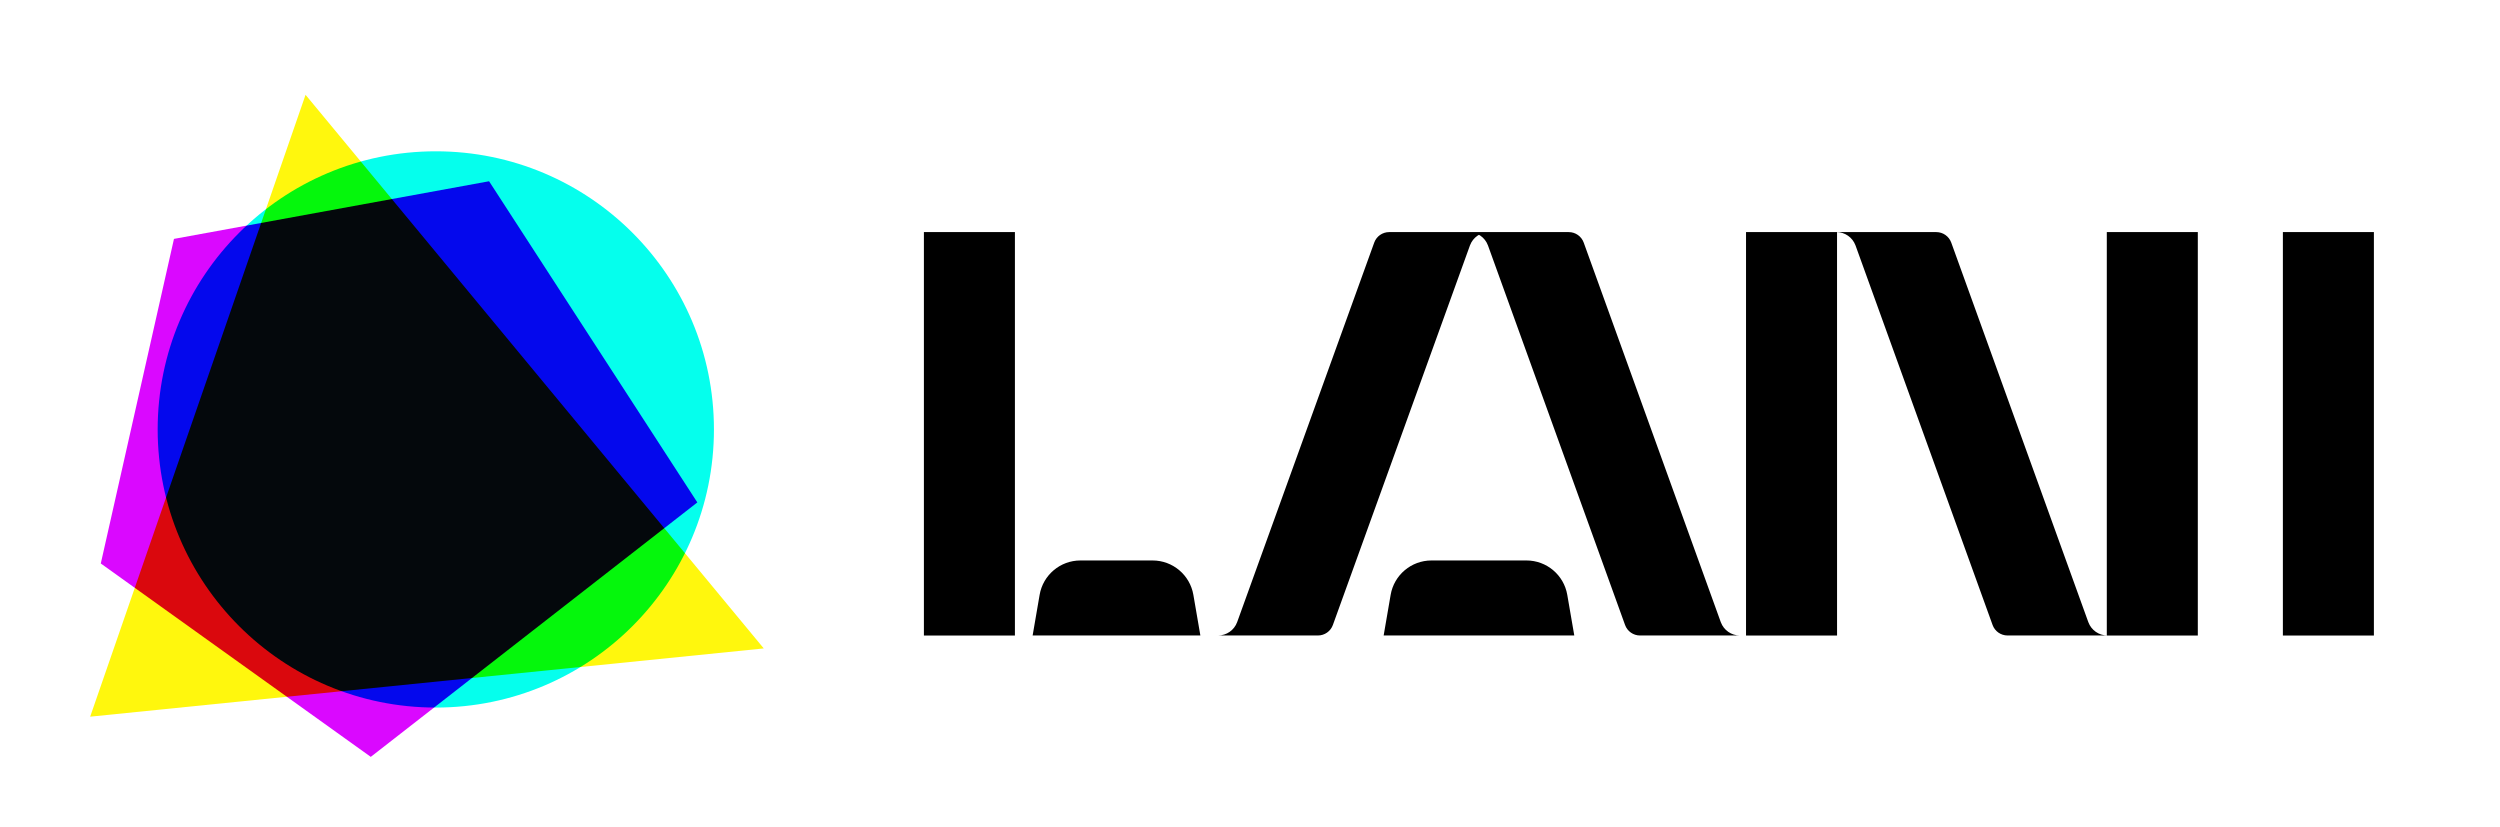
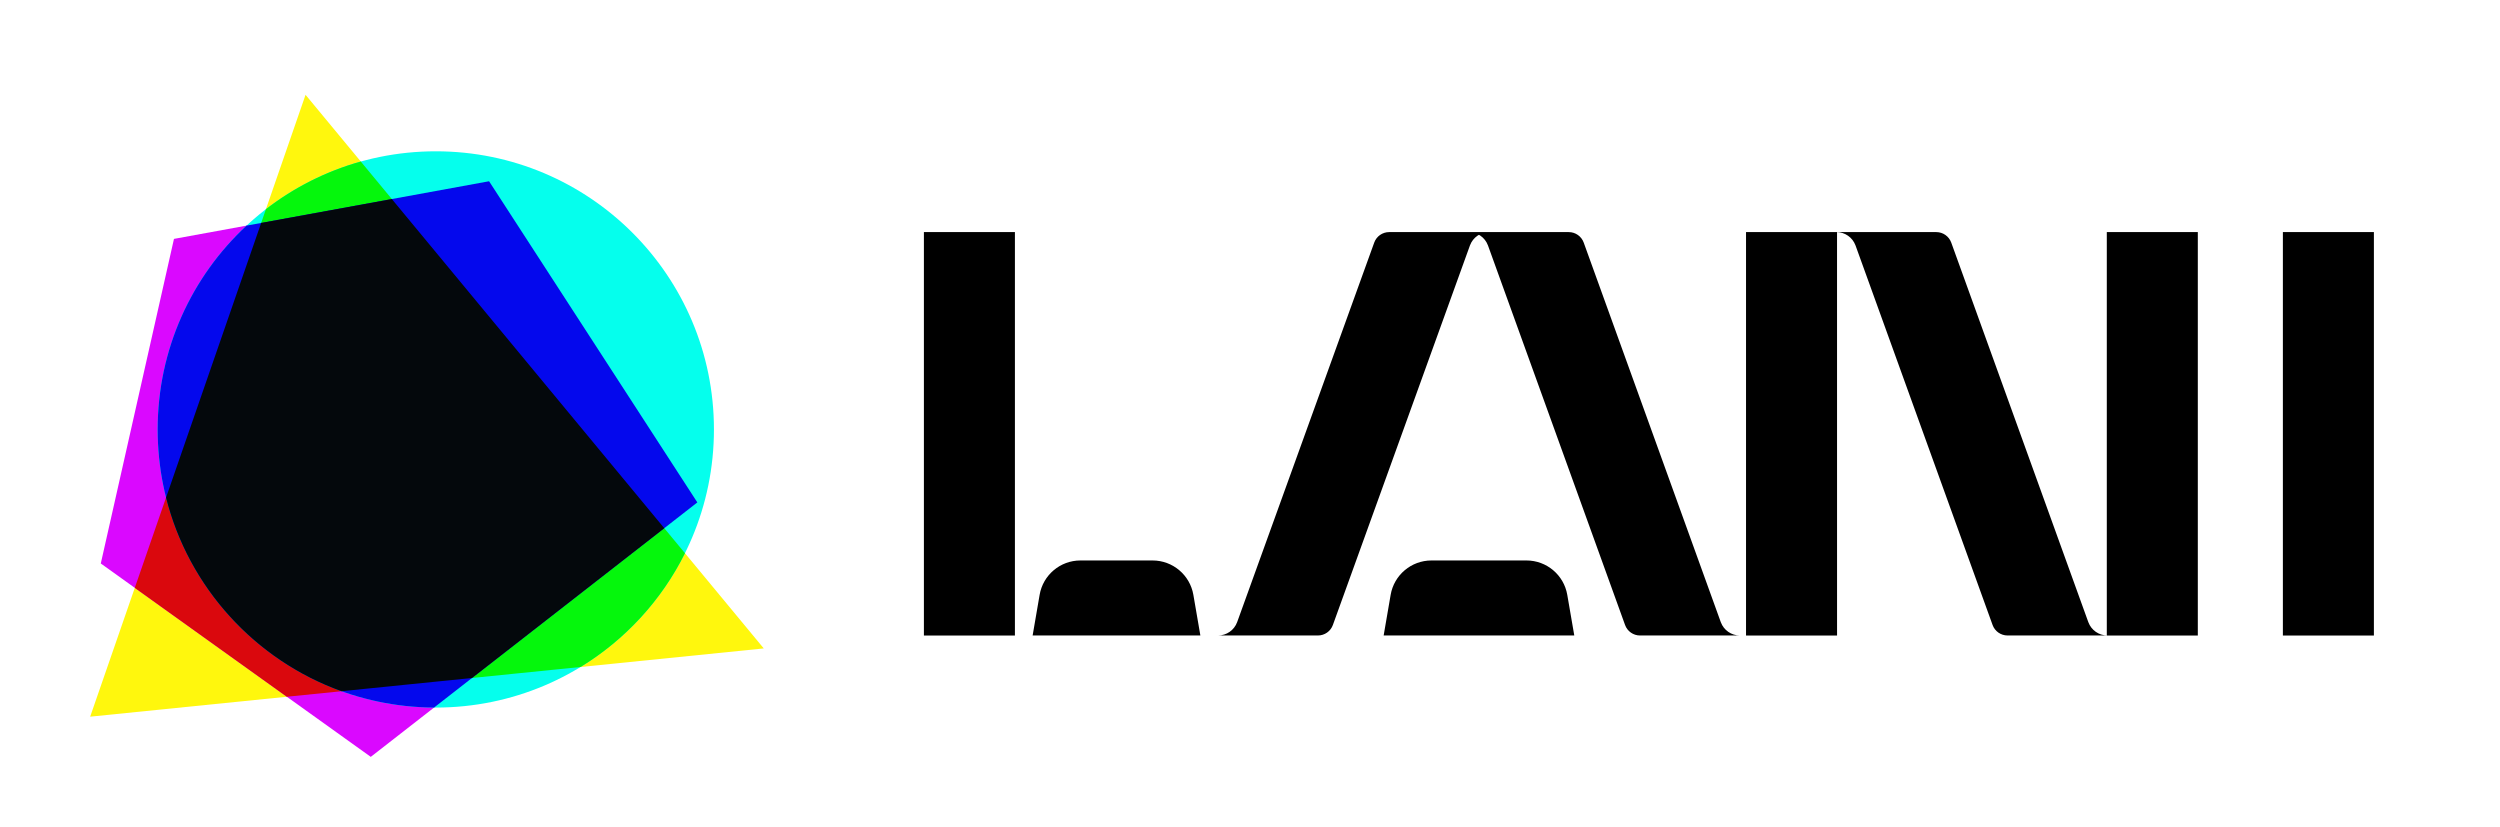
<svg xmlns="http://www.w3.org/2000/svg" viewBox="0 0 4568.44 1510.58">
-   <defs>
-     <style>.cls-1{isolation:isolate;}.cls-2{fill:#fff70d;}.cls-3{fill:#da08ff;}.cls-3,.cls-4{mix-blend-mode:multiply;}.cls-4{fill:#05ffed;}.cls-5{fill:none;}</style>
-   </defs>
-   <g class="cls-1">
-     <g id="图层_2" data-name="图层 2">
-       <g id="图层_4" data-name="图层 4">
-         <polygon class="cls-2" points="558.36 173.23 164.78 1309.63 1395.69 1184.91 558.36 173.23" />
-         <polygon class="cls-3" points="184.18 1029.69 317.91 436.54 893.73 331.22 1274.29 918.11 677.54 1383.08 184.18 1029.69" />
-         <circle class="cls-4" cx="796.38" cy="784.74" r="508.26" />
-         <rect class="cls-5" width="1510.58" height="1510.58" />
-         <path d="M1854.63,1161.3H1688.32V424.12h166.31ZM4338,424.12H4171.68V1161.3H4338Zm-321.77,0H3849.92V1161.3h166.31Zm-659.27,0H3190.65V1161.3H3357Zm-480.15,737.17L2864,1087a75.64,75.64,0,0,0-74.55-62.82H2615.79a75.66,75.66,0,0,0-74.56,62.82l-12.78,74.27Zm-683.28,0L2180.74,1087a75.65,75.65,0,0,0-74.55-62.82H1974.33a75.64,75.64,0,0,0-74.55,62.82L1887,1161.29Zm1622.7-24.21a1,1,0,0,1-.13-.3l-17.4-48.18-25.29-70L3610.28,566.83l-44.6-123.48a29.07,29.07,0,0,0-27.34-19.22H3355.89a37.06,37.06,0,0,1,34.75,24.21,1,1,0,0,1,.14.3l17.4,48.17,25.28,70,163.13,451.75,44.6,123.49a29.09,29.09,0,0,0,27.35,19.22H3851A37.07,37.07,0,0,1,3816.23,1137.08Zm-671.62,0a1,1,0,0,1-.13-.3l-17.4-48.18-25.28-70L2938.66,566.83l-44.6-123.48a29.07,29.07,0,0,0-27.34-19.22H2684.27A37.08,37.08,0,0,1,2719,448.34a1.3,1.3,0,0,1,.13.3l17.4,48.17,25.28,70L2925,1018.58l44.6,123.49a29.06,29.06,0,0,0,27.34,19.22h182.45A37.08,37.08,0,0,1,3144.61,1137.08ZM2721,424.13H2538.54a29.06,29.06,0,0,0-27.34,19.22l-44.61,123.48-163.13,451.75-25.28,70-17.4,48.18a1.3,1.3,0,0,1-.13.3,37.08,37.08,0,0,1-34.76,24.21h182.45a29.07,29.07,0,0,0,27.34-19.22l44.6-123.49,163.14-451.75,25.28-70,17.4-48.17a1,1,0,0,1,.13-.3A37.07,37.07,0,0,1,2721,424.13Z" />
-         <rect class="cls-5" width="4568.44" height="1510.58" />
-       </g>
-     </g>
+   <g>
+     <polygon fill="#fff70d" points="558.36 173.23 164.78 1309.63 1395.69 1184.91" />
+     <polygon fill="#da08ff" points="184.18 1029.69 317.91 436.54 893.73 331.22 1274.29 918.11 677.54 1383.08" />
+     <circle fill="#05ffed" cx="796.38" cy="784.74" r="508.26" />
+     <path fill="#da080d" d="M862.544,1238.93l-338.383,34.286l-277.843,-199.017l230.941,-666.805l238.764,-43.671l497.824,601.481z" />
+     <path fill="#05f70c" d="M1060.891,1218.833l-436.722,44.25c-157.75,-56.802 -279.305,-189.42 -320.701,-353.891l182.501,-526.942c50.969,-39.367 109.623,-69.268 173.327,-87.069l592.378,715.724c-42.792,85.978 -109.221,158.123 -190.782,207.928z" />
+     <path fill="#0408ed" d="M893.73,331.22l380.56,586.89l-481.127,374.88c-279.224,-1.731 -505.043,-228.619 -505.043,-508.25c0,-147.123 62.51,-279.646 162.421,-372.459z" />
+     <path fill="#04080c" d="M862.544,1238.93l-238.376,24.153c-157.75,-56.802 -279.305,-189.42 -320.701,-353.891l173.792,-501.798l238.764,-43.671l497.824,601.481z" />
  </g>
+   <path fill="currentColor" d="M1854.63,1161.3H1688.32V424.12h166.31ZM4338,424.12H4171.68V1161.3H4338Zm-321.77,0H3849.92V1161.3h166.31Zm-659.27,0H3190.65V1161.3H3357Zm-480.15,737.17L2864,1087a75.64,75.64,0,0,0-74.55-62.82H2615.79a75.66,75.66,0,0,0-74.56,62.82l-12.78,74.27Zm-683.28,0L2180.74,1087a75.65,75.65,0,0,0-74.55-62.82H1974.33a75.64,75.64,0,0,0-74.55,62.82L1887,1161.29Zm1622.7-24.21a1,1,0,0,1-.13-.3l-17.4-48.18-25.29-70L3610.28,566.83l-44.6-123.48a29.07,29.07,0,0,0-27.34-19.22H3355.89a37.06,37.06,0,0,1,34.75,24.21,1,1,0,0,1,.14.3l17.4,48.17,25.28,70,163.13,451.75,44.6,123.49a29.09,29.09,0,0,0,27.35,19.22H3851A37.07,37.07,0,0,1,3816.23,1137.08Zm-671.62,0a1,1,0,0,1-.13-.3l-17.4-48.18-25.28-70L2938.66,566.83l-44.6-123.48a29.07,29.07,0,0,0-27.34-19.22H2684.27A37.08,37.08,0,0,1,2719,448.34a1.3,1.3,0,0,1,.13.3l17.4,48.17,25.28,70L2925,1018.58l44.6,123.49a29.06,29.06,0,0,0,27.34,19.22h182.45A37.08,37.08,0,0,1,3144.61,1137.08ZM2721,424.13H2538.54a29.06,29.06,0,0,0-27.34,19.22l-44.61,123.48-163.13,451.75-25.28,70-17.4,48.18a1.3,1.3,0,0,1-.13.3,37.08,37.08,0,0,1-34.76,24.21h182.45a29.07,29.07,0,0,0,27.34-19.22l44.6-123.49,163.14-451.75,25.28-70,17.4-48.17a1,1,0,0,1,.13-.3A37.07,37.07,0,0,1,2721,424.13Z" />
</svg>
